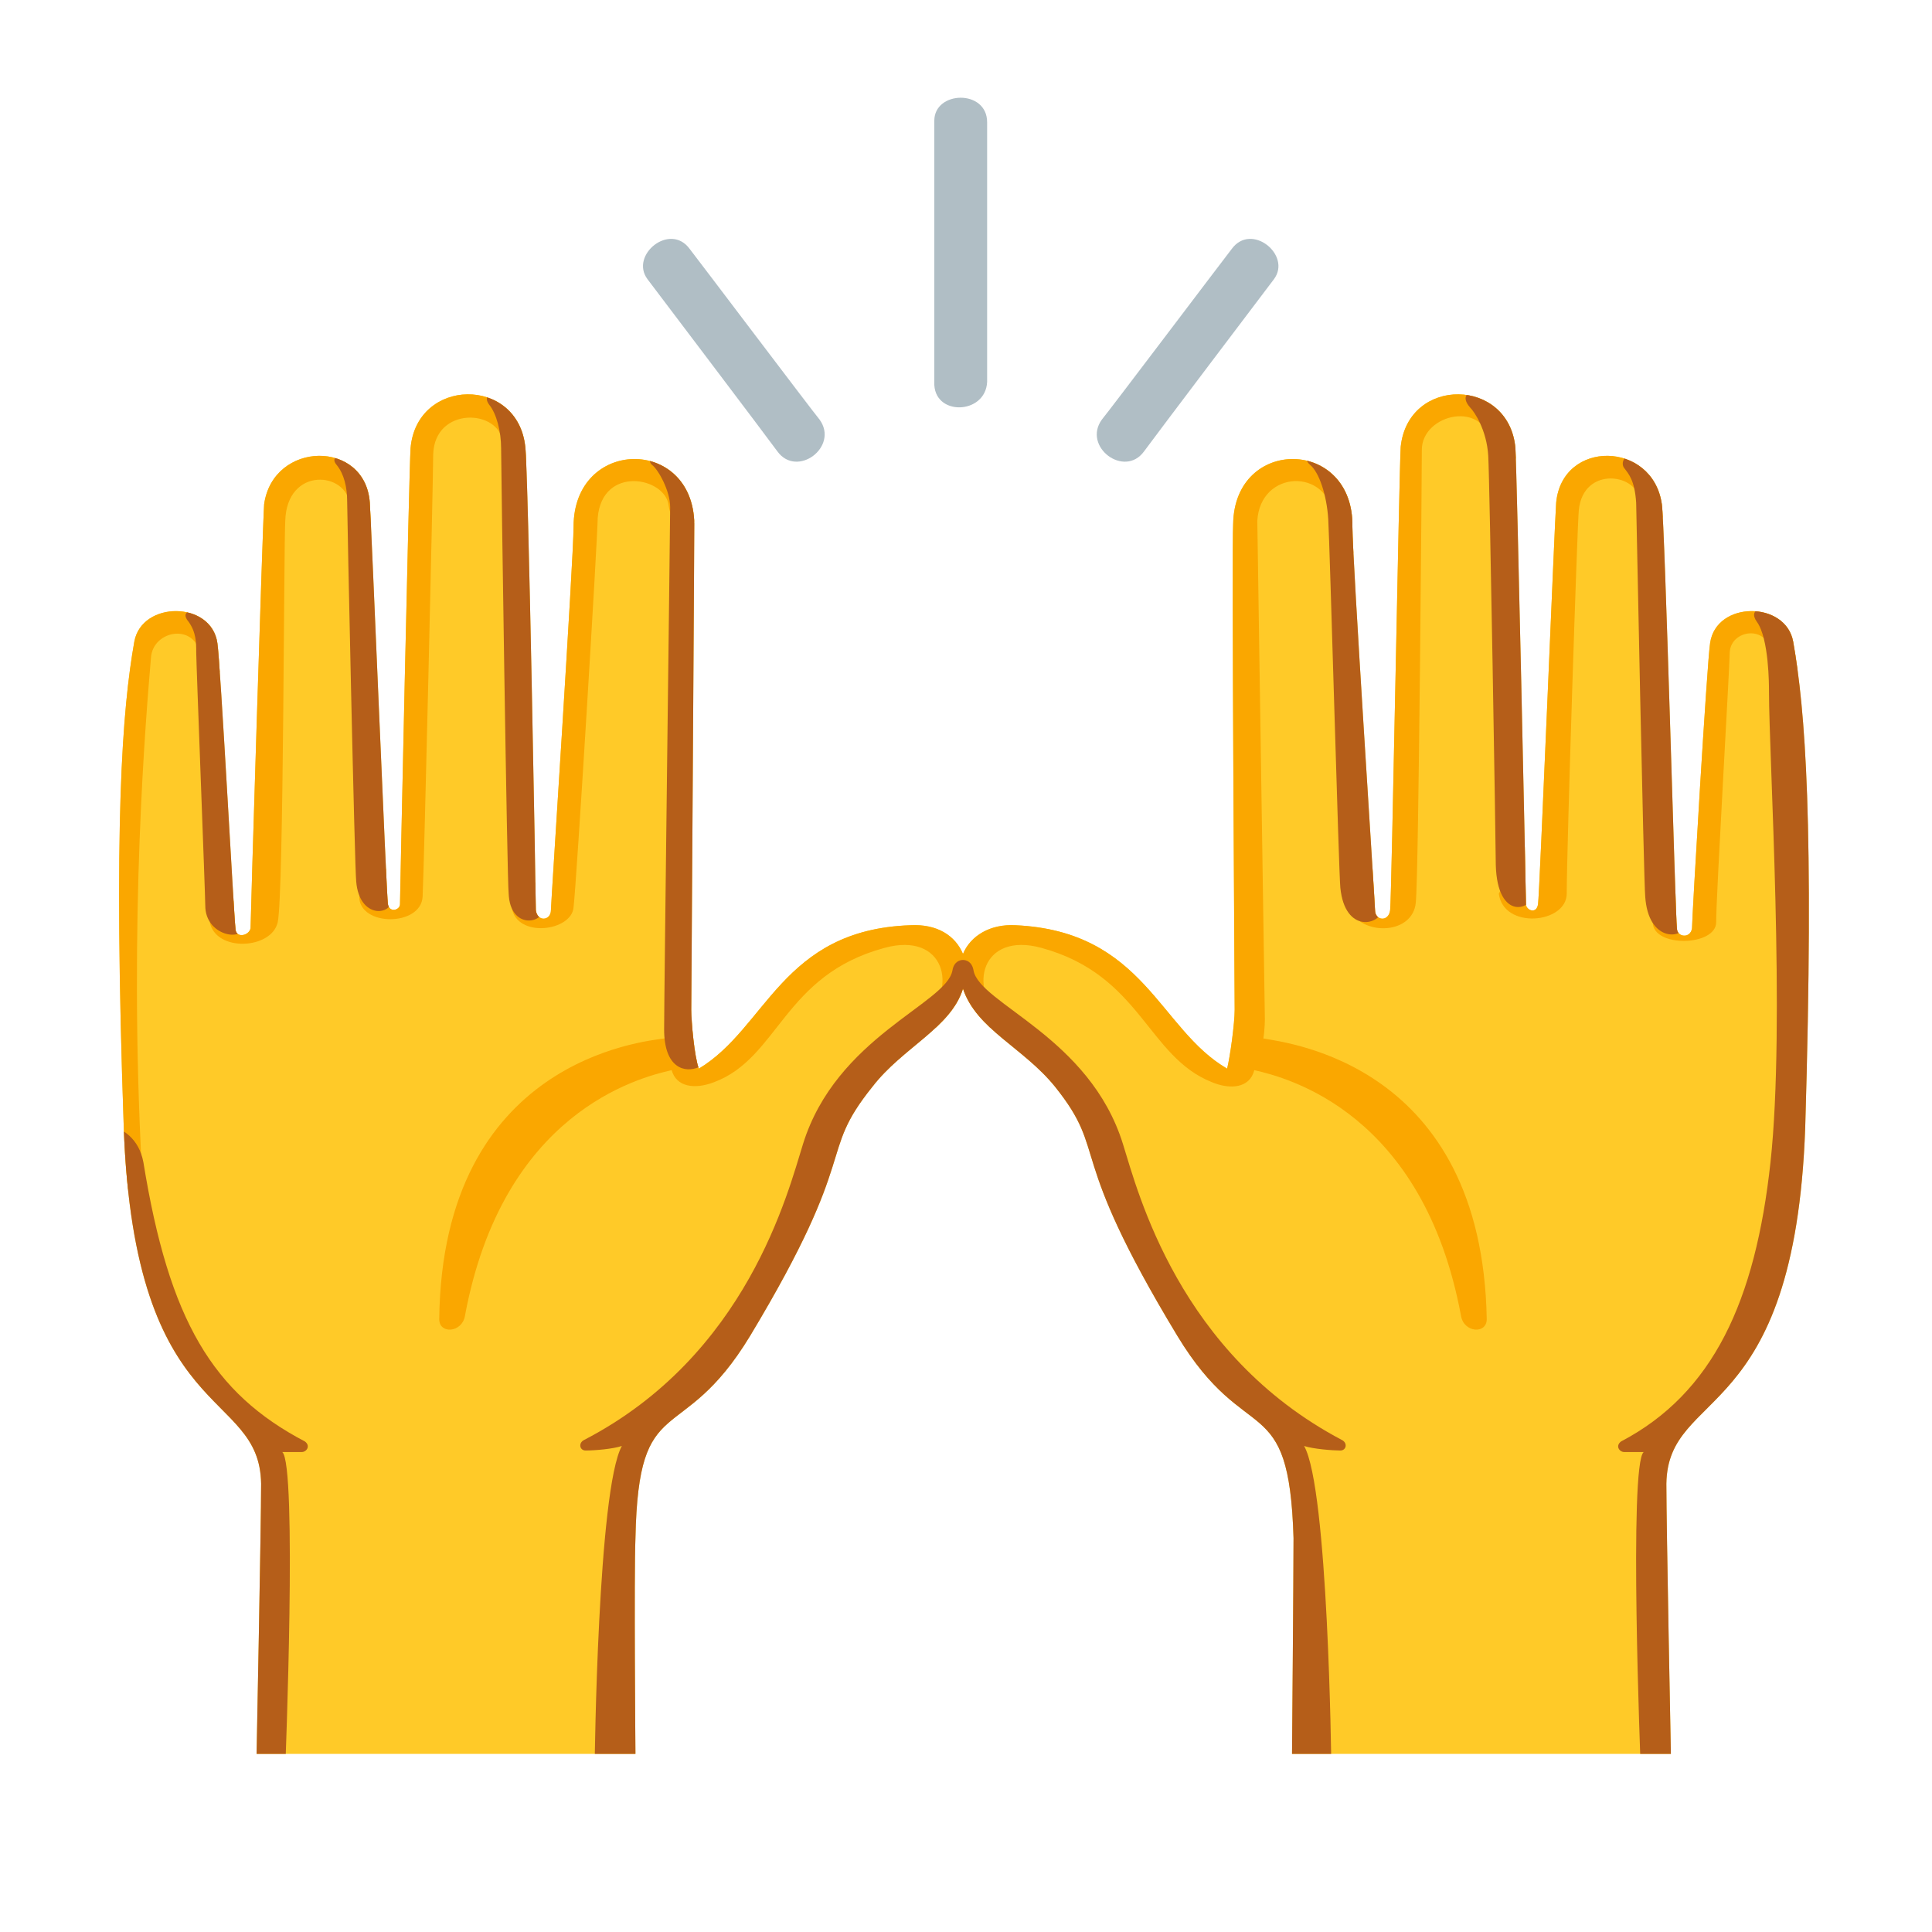
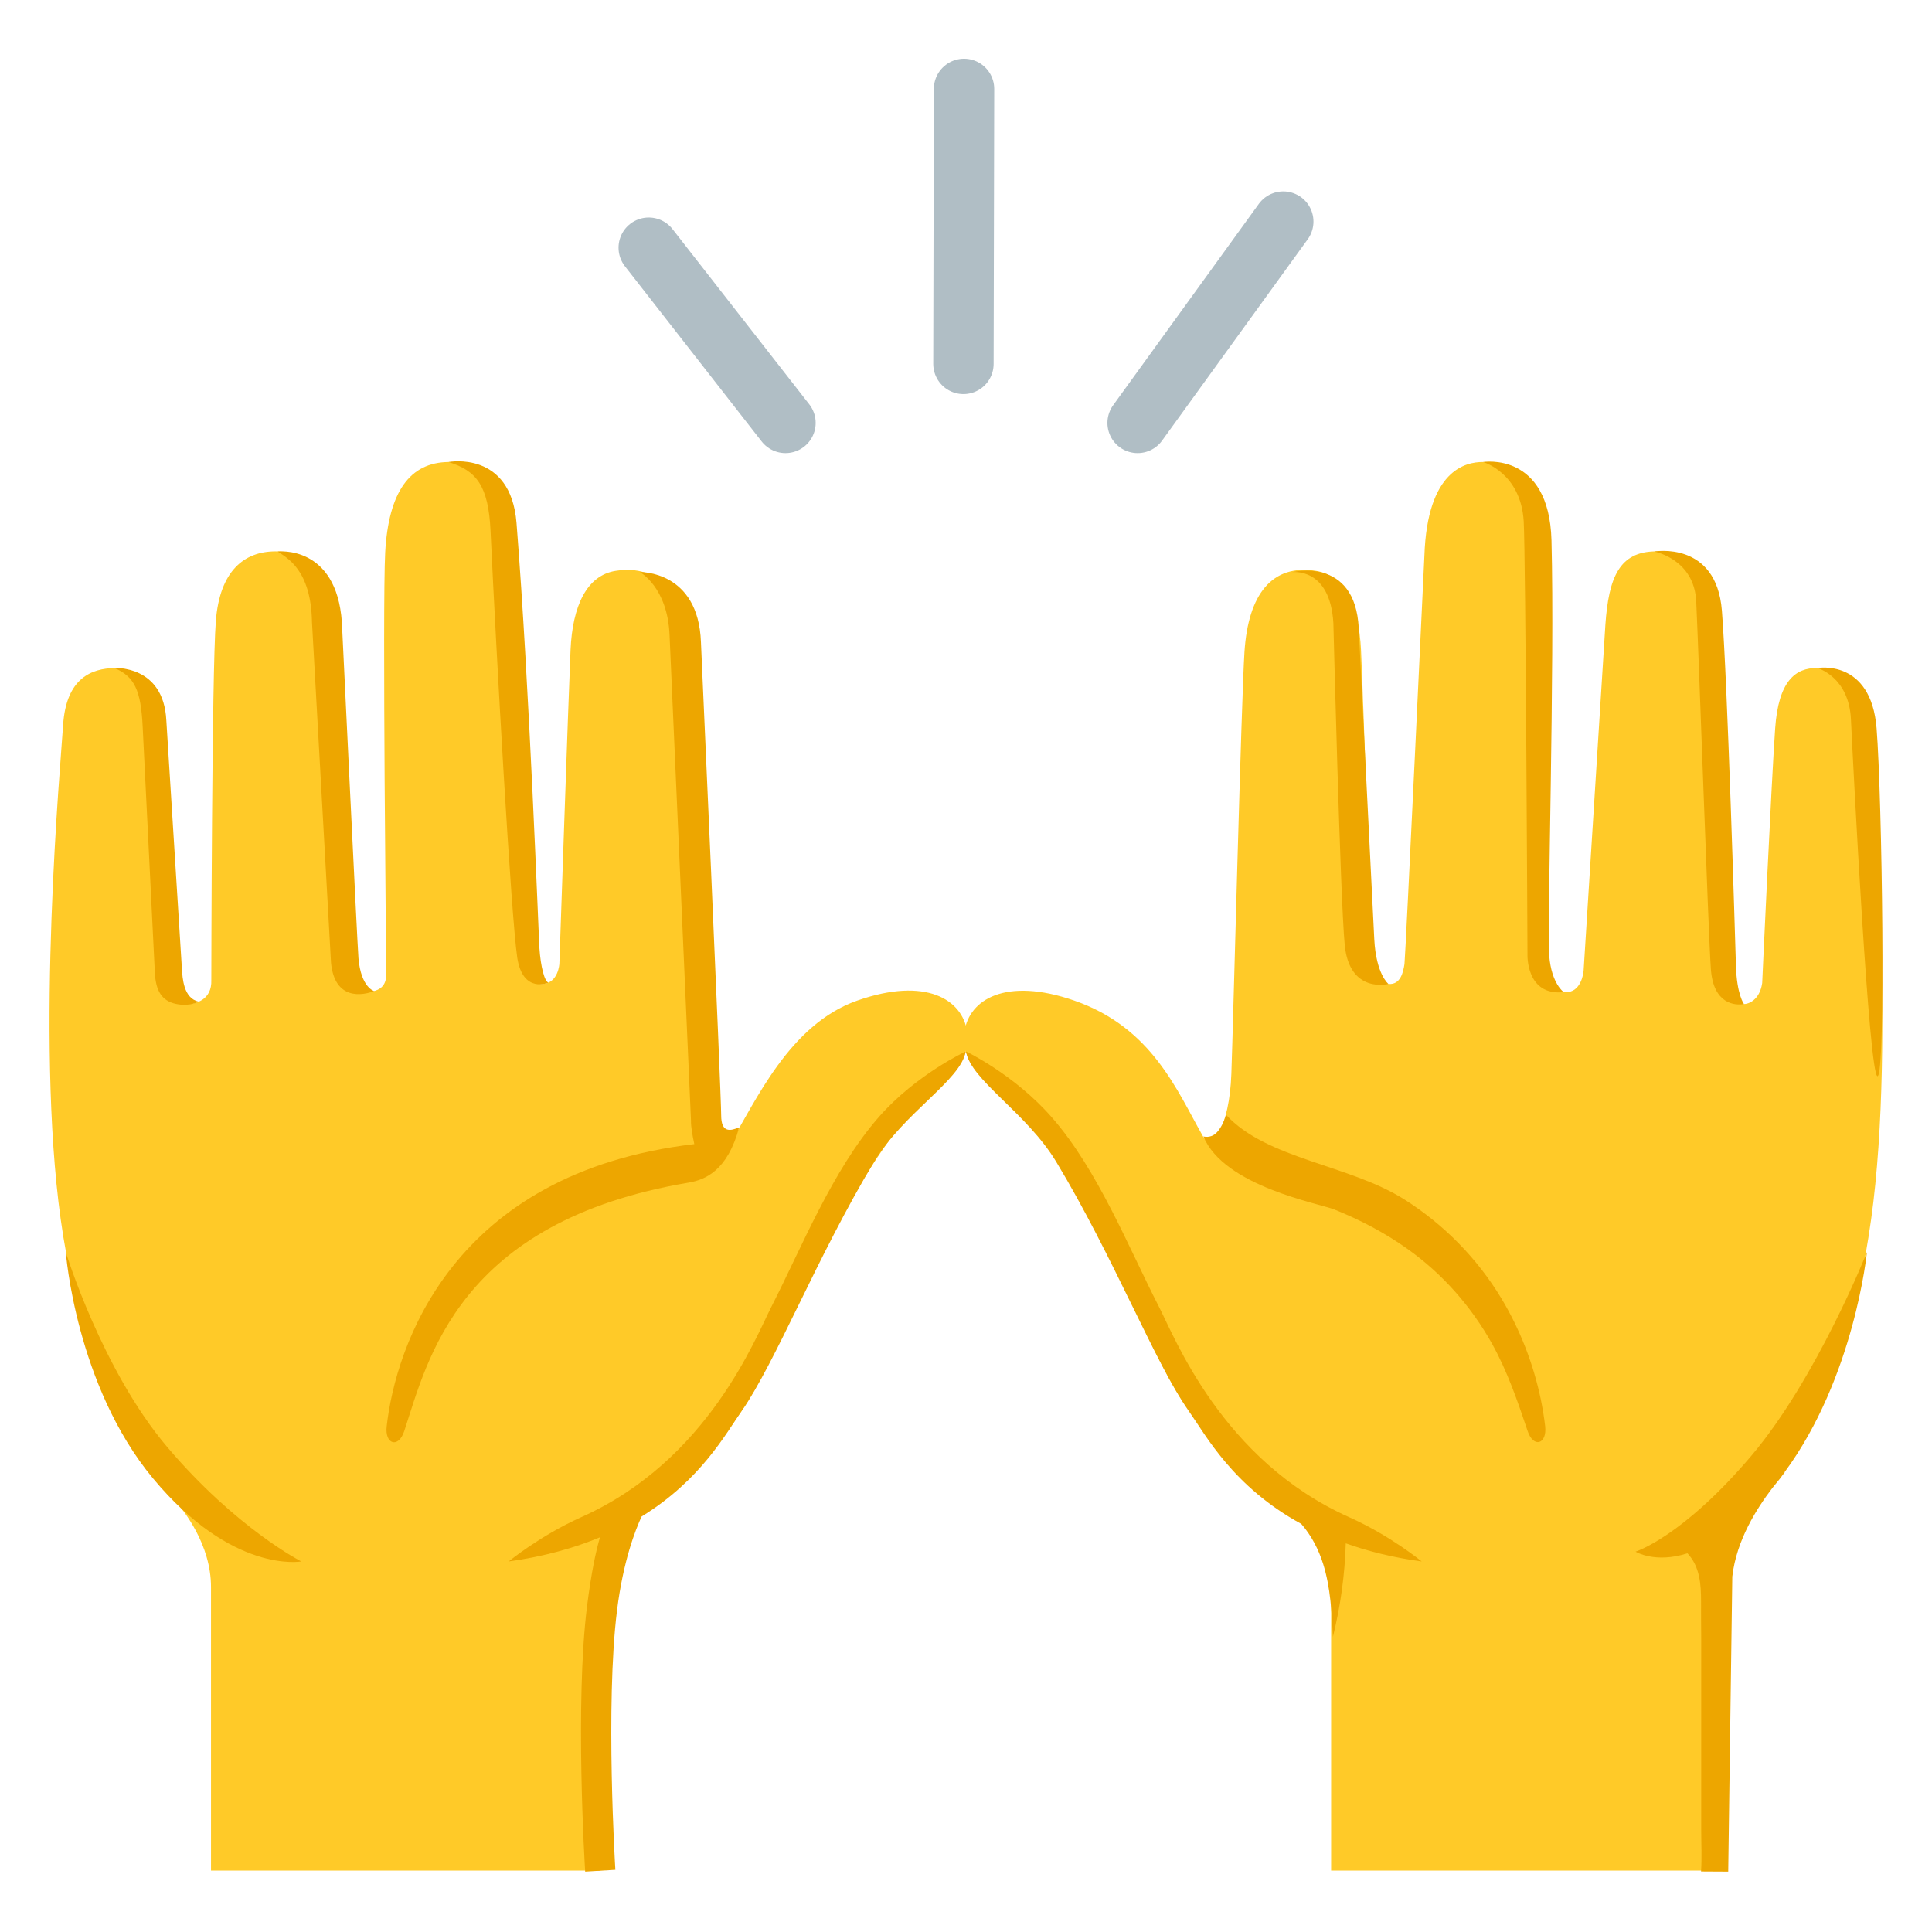
- <svg xmlns="http://www.w3.org/2000/svg" xmlns:xlink="http://www.w3.org/1999/xlink" version="1.1" id="Layer_2_00000169548220667960195140000007462843148822943873_" x="0px" y="0px" viewBox="0 0 128 128" style="enable-background:new 0 0 128 128;" xml:space="preserve">
-   <path style="fill:#FFCA28;" d="M110.4,98.3c0,2.7,0.3,17.9,0.3,17.9c-3.6,0-25.1,0-25.1,0s0.1-11.9,0.1-14.3  c-0.3-10-3.1-5.8-7.7-13.4c-7.5-12.4-4.5-12-8.1-16.5c-2.1-2.6-5.2-3.8-6.1-6.5c-0.8,2.6-4,3.9-6,6.5c-3.7,4.6-0.7,4.2-8.1,16.5  c-4.6,7.6-7.4,3.4-7.6,13.4c-0.1,2.4,0,14.3,0,14.3s-21.5,0-25.1,0c0,0,0.3-15.2,0.3-17.9c-0.1-6.4-8.4-3.8-9.1-23.6  C7.5,54.6,8.1,47,8.9,42.5c0.5-2.7,5.1-2.7,5.5,0.1c0.2,1.2,1.1,18.2,1.2,18.9c0,0.7,0.9,0.5,1,0c0-0.6,0.8-26.8,0.9-28.1  c0.6-4.2,6.7-4.3,7-0.1c0.1,1.3,1.1,26,1.2,26.6s0.8,0.4,0.8,0s0.6-28.6,0.7-30.2c0.4-4.7,7.1-4.8,7.6-0.1  c0.2,1.4,0.7,29.9,0.7,30.7c0.1,0.8,1,0.7,1,0c0-0.4,1.5-23.3,1.5-25.4c0-5.9,7.9-6,8-0.2c0,1.7-0.2,31.4-0.2,32.2s0.2,3.1,0.5,3.9  c4.5-2.7,5.5-9.2,14-9.5c1.8-0.1,3,0.7,3.5,1.9c0.5-1.2,1.8-2,3.5-1.9c8.5,0.4,9.5,6.9,14,9.5c0.2-0.8,0.5-3,0.5-3.9  s-0.2-30.6-0.1-32.2c0.1-5.8,8-5.7,7.9,0.2c0,2.1,1.5,25,1.5,25.4c0,0.7,0.9,0.8,1,0s0.6-29.2,0.7-30.7c0.5-4.7,7.2-4.6,7.6,0.1  c0.1,1.6,0.7,29.8,0.7,30.2s0.7,0.7,0.8,0c0.1-0.6,1.1-25.3,1.2-26.6c0.4-4.2,6.4-4.1,7,0.1c0.2,1.2,0.9,27.5,1,28.1  c0,0.6,0.9,0.7,1,0c0-0.7,1-17.7,1.2-18.9c0.4-2.8,5-2.8,5.5-0.1c0.8,4.5,1.4,12,0.8,32.2C118.9,94.5,110.5,91.9,110.4,98.3z" />
+ <svg xmlns="http://www.w3.org/2000/svg" version="1.1" id="emoji_x5F_u1f44b" x="0px" y="0px" viewBox="0 0 128 128" style="enable-background:new 0 0 128 128;" xml:space="preserve">
+   <line style="fill:none;stroke:#B0BEC5;stroke-width:4;stroke-linecap:round;stroke-linejoin:round;stroke-miterlimit:10;" x1="75.37" y1="28.02" x2="85.02" y2="14.68" />
+   <line style="fill:none;stroke:#B0BEC5;stroke-width:4;stroke-linecap:round;stroke-linejoin:round;stroke-miterlimit:10;" x1="52.04" y1="28.02" x2="42.98" y2="16.41" />
+   <line style="fill:none;stroke:#B0BEC5;stroke-width:4;stroke-linecap:round;stroke-linejoin:round;stroke-miterlimit:10;" x1="63.83" y1="24.11" x2="63.87" y2="5.89" />
  <g>
-     <g>
-       <defs>
-         <path id="SVGID_1_" d="M110.4,98.3c0,2.7,0.3,17.9,0.3,17.9c-3.6,0-25.1,0-25.1,0s0.1-11.9,0.1-14.3c-0.3-10-3.1-5.8-7.7-13.4     c-7.5-12.4-4.5-12-8.1-16.5c-2.1-2.6-5.2-3.8-6.1-6.5c-0.8,2.6-4,3.9-6,6.5c-3.7,4.6-0.7,4.2-8.1,16.5c-4.6,7.6-7.4,3.4-7.6,13.4     c-0.1,2.4,0,14.3,0,14.3s-21.5,0-25.1,0c0,0,0.3-15.2,0.3-17.9c-0.1-6.4-8.4-3.8-9.1-23.6C7.5,54.6,8.1,47,8.9,42.5     c0.5-2.7,5.1-2.7,5.5,0.1c0.2,1.2,1.1,18.2,1.2,18.9c0,0.7,0.9,0.5,1,0c0-0.6,0.8-26.8,0.9-28.1c0.6-4.2,6.7-4.3,7-0.1     c0.1,1.3,1.1,26,1.2,26.6s0.8,0.4,0.8,0s0.6-28.6,0.7-30.2c0.4-4.7,7.1-4.8,7.6-0.1c0.2,1.4,0.7,29.9,0.7,30.7c0.1,0.8,1,0.7,1,0     c0-0.4,1.5-23.3,1.5-25.4c0-5.9,7.9-6,8-0.2c0,1.7-0.2,31.4-0.2,32.2s0.2,3.1,0.5,3.9c4.5-2.7,5.5-9.2,14-9.5     c1.8-0.1,3,0.7,3.5,1.9c0.5-1.2,1.8-2,3.5-1.9c8.5,0.4,9.5,6.9,14,9.5c0.2-0.8,0.5-3,0.5-3.9s-0.2-30.6-0.1-32.2     c0.1-5.8,8-5.7,7.9,0.2c0,2.1,1.5,25,1.5,25.4c0,0.7,0.9,0.8,1,0s0.6-29.2,0.7-30.7c0.5-4.7,7.2-4.6,7.6,0.1     c0.1,1.6,0.7,29.8,0.7,30.2s0.7,0.7,0.8,0c0.1-0.6,1.1-25.3,1.2-26.6c0.4-4.2,6.4-4.1,7,0.1c0.2,1.2,0.9,27.5,1,28.1     c0,0.6,0.9,0.7,1,0c0-0.7,1-17.7,1.2-18.9c0.4-2.8,5-2.8,5.5-0.1c0.8,4.5,1.4,12,0.8,32.2C118.9,94.5,110.5,91.9,110.4,98.3z" />
-       </defs>
-       <clipPath id="SVGID_00000132064898914616785590000005503933378243549573_">
-         <use xlink:href="#SVGID_1_" style="overflow:visible;" />
-       </clipPath>
-       <g style="clip-path:url(#SVGID_00000132064898914616785590000005503933378243549573_);">
-         <path style="fill:#FAA700;" d="M98.5,87.4c0,1-1.5,0.9-1.7-0.2c-2.5-13.5-11.5-15.8-13.7-16.3c-0.3,1.2-1.6,1.3-2.8,0.8     C76,70,75.6,64.6,69,62.8c-4-1.1-4.9,2.7-2.6,4.7l-2.6,1.9l-2.6-1.9c2.3-2,1.4-5.8-2.6-4.7c-6.7,1.8-7,7.3-11.3,8.9     c-1.3,0.5-2.5,0.3-2.8-0.8c-2.2,0.5-11.2,2.8-13.7,16.3c-0.2,1.1-1.7,1.2-1.7,0.2C29.3,70.2,42.7,69,44,68.8s12-11.4,12-11.4     l7.8,0.8l7.8-0.8c0,0,5.6,5.9,9.2,9.2l-1.5-32.7l3.2-5.5l7.2-0.2l1,10.3l-2.4-4.3c-0.3-3.2-4.8-3.1-5,0.3l0.5,33     c0,0,0,0.7-0.1,1.3C85.3,69.1,98.2,70.5,98.5,87.4z" />
-         <path style="fill:#FAA700;" d="M89.5,60.4c0.9,1.6,4.1,1.5,4.3-0.6c0.2-2,0.4-29,0.4-30c0-2.4,4.3-3.4,4.6-0.2c0,0,2.5,1.8,2.4,0     c0-1.8-0.8-5-4.6-4.8c-3.8,0.2-5.1,2.2-5.2,4.4s-0.1,27.7-0.1,27.7L89.5,60.4z" />
-         <path style="fill:#FAA700;" d="M99.3,59.2c0.3,2.4,4.5,2,4.5,0c0-3,0.7-24.5,0.8-25.4c0.3-3,4-2.4,4-0.6c0,1.7,2.6,1.3,2.5,0     s-1.2-4.1-4.4-4c-3.3,0.2-4.6,1.3-4.7,3.2s-0.7,23.2-0.7,23.2L99.3,59.2z" />
-         <path style="fill:#FAA700;" d="M109.5,61.1c0,1.7,4.2,1.6,4.2,0c0-1.8,0.9-17,0.9-17.9c0.1-1.5,2.5-1.8,2.7,0     c0.2,2.1,2.4,1.2,2.4,0.3s0-4.3-3.6-4.2s-4.4,2-4.4,3.4s-0.4,15.9-0.4,15.9L109.5,61.1z" />
-         <path style="fill:#FAA700;" d="M13.3,43.6c-0.2-2.4-3.2-1.9-3.3,0c-0.3,3.6-1.5,17.2-0.6,33.9c0.1,1.3-2.1,2.2-2.3,0.1     c-0.3-3.2-0.4-38.1-0.4-38.1l7.7-1.5l1.3,5.9l-1.8,1L13.3,43.6z" />
-         <path style="fill:#FAA700;" d="M13.9,61.1c0.4,2,4.1,1.8,4.5,0s0.4-25.3,0.5-26.6c0.1-3.6,4.1-3.3,4.3-1c0.2,2.1,2.3,1.4,2.2-0.2     c0-1.6-1.2-4.4-4.2-4.3s-5.5,2.4-5.5,4.6S16,59.2,16,59.2L13.9,61.1z" />
-         <path style="fill:#FAA700;" d="M23.8,59.4c0,2,4.1,2,4.2,0s0.7-27.6,0.7-29.3c0.1-3.2,4.4-3,4.6-0.8s2.6,1.5,2.6,0     c0-1.4-1-4.7-4.9-4.5s-5.1,2.8-5.2,4c-0.1,1.2,0,28.5,0,28.5L23.8,59.4z" />
-         <path style="fill:#FAA700;" d="M33.9,60.1c0.3,2.1,4,1.6,4.1,0c0.2-1.6,1.6-24.6,1.6-25.8c0.3-3.5,4.5-2.7,4.7-0.8     c0.3,2,2.2,1.3,2.3,0c0-1.3-1.4-4.7-4.5-4.5s-5,1.8-5.2,4s-1.1,25.1-1.1,25.1L33.9,60.1z" />
-       </g>
-     </g>
+     <path style="fill:#FFCA28;" d="M123.97,80.77c1.68-12.07-0.01-30.26-0.16-32.72c-0.2-3.16-1.91-3.76-3.4-3.79   c-1.46-0.03-2.58,0.86-2.8,3.99c-0.26,3.72-0.86,16.88-0.86,16.88c-0.17,1.16-0.95,1.4-1.21,1.39c-0.51-0.02-1.6-0.28-1.55-1.59   c0,0-0.03-20.3-0.31-23.79c-0.26-3.32-1.88-4.61-3.95-4.61c-2.44,0-3.15,1.71-3.37,4.87l-1.44,22.88c-0.01,0.25-0.2,1.48-1.19,1.45   c-1.34-0.04-1.36-0.83-1.35-1.35c0,0,0.25-24.29,0.07-27.78c-0.22-4.02-1.63-5.97-4.2-5.99c-1.13-0.01-3.69,0.52-3.88,6.21   c0,0-1.25,26.53-1.32,27.05c-0.08,0.51-0.25,1.39-1.06,1.32c-1.02-0.09-1.08-1.34-1.08-1.34s-0.6-17.91-0.74-20.8   s-1.07-4.93-2.99-5.23c-2.9-0.46-4.48,1.54-4.73,5.36c-0.21,3.22-0.74,24.42-0.87,27.98c-0.13,3.55-1.31,5.13-1.87,4.14   c-1.73-3.03-3.36-7.21-8.54-9.01c-4.56-1.58-6.96-0.05-7.27,2.04c-0.41,2.75,2.72,4.04,4.73,6.65c4.48,5.83,7.71,15.46,10.21,18.51   c4.61,5.62,7.05,6.69,7.96,7.67s1.39,2.86,1.39,4.35c0,2.98,0,18.42,0,18.42h25.8c0,0,0-15.94,0-18.78c0-2.85,1.02-4.18,2.39-5.76   C121.31,93.73,123.07,87.19,123.97,80.77z" />
+     <path style="fill:#FFCA28;" d="M64.07,68.33c-0.31-2.09-2.71-3.64-7.27-2.04c-4.52,1.58-6.74,6.72-8.46,9.52   c-0.59,0.96-1.82-1.1-1.95-4.65c-0.13-3.55-0.66-24.75-0.87-27.98c-0.25-3.82-1.83-5.81-4.73-5.36c-1.92,0.3-2.86,2.33-2.99,5.23   c-0.13,2.9-0.74,20.8-0.74,20.8s-0.06,1.25-1.08,1.34c-0.81,0.07-0.98-0.81-1.06-1.32c-0.08-0.51-1.32-27.05-1.32-27.05   c-0.19-5.69-2.75-6.22-3.88-6.21c-2.56,0.02-3.98,1.97-4.2,5.99c-0.19,3.49,0.07,27.78,0.07,27.78c0.01,0.52-0.01,1.31-1.35,1.35   c-0.99,0.03-1.18-1.2-1.19-1.45L21.62,41.4c-0.22-3.16-0.93-4.87-3.37-4.87c-2.07,0-3.69,1.29-3.95,4.61   C14.03,44.63,14,64.93,14,64.93c0.05,1.31-1.03,1.58-1.55,1.59c-0.26,0.01-1.04-0.23-1.21-1.39c0,0-0.6-13.16-0.86-16.88   c-0.22-3.13-1.34-4.02-2.8-3.99c-1.48,0.03-3.2,0.63-3.4,3.79C4.03,50.51,2.34,68.7,4.02,80.77c0.89,6.41,2.87,12.45,7.57,18.62   c0.58,0.7,2.39,2.92,2.39,5.76c0,2.85,0,18.78,0,18.78h25.8c0,0,0-15.44,0-18.42c0-1.49,0.7-3.11,1.39-4.35   c4.83-2.55,6.79-6.01,7.96-7.67c2.27-3.23,5.74-12.68,10.21-18.51C61.35,72.37,64.48,71.09,64.07,68.33z" />
  </g>
  <g>
-     <g>
-       <defs>
-         <path id="SVGID_00000096045112294132284580000017024087748029761710_" d="M110.4,98.3c0,2.7,0.3,17.9,0.3,17.9     c-3.6,0-25.1,0-25.1,0s0.1-11.9,0.1-14.3c-0.3-10-3.1-5.8-7.7-13.4c-7.5-12.4-4.5-12-8.1-16.5c-2.1-2.6-5.2-3.8-6.1-6.5     c-0.8,2.6-4,3.9-6,6.5c-3.7,4.6-0.7,4.2-8.1,16.5c-4.6,7.6-7.4,3.4-7.6,13.4c-0.1,2.4,0,14.3,0,14.3s-21.5,0-25.1,0     c0,0,0.3-15.2,0.3-17.9c-0.1-6.4-8.4-3.8-9.1-23.6C7.5,54.6,8.1,47,8.9,42.5c0.5-2.7,5.1-2.7,5.5,0.1c0.2,1.2,1.1,18.2,1.2,18.9     c0,0.7,0.9,0.5,1,0c0-0.6,0.8-26.8,0.9-28.1c0.6-4.2,6.7-4.3,7-0.1c0.1,1.3,1.1,26,1.2,26.6s0.8,0.4,0.8,0s0.6-28.6,0.7-30.2     c0.4-4.7,7.1-4.8,7.6-0.1c0.2,1.4,0.7,29.9,0.7,30.7c0.1,0.8,1,0.7,1,0c0-0.4,1.5-23.3,1.5-25.4c0-5.9,7.9-6,8-0.2     c0,1.7-0.2,31.4-0.2,32.2s0.2,3.1,0.5,3.9c4.5-2.7,5.5-9.2,14-9.5c1.8-0.1,3,0.7,3.5,1.9c0.5-1.2,1.8-2,3.5-1.9     c8.5,0.4,9.5,6.9,14,9.5c0.2-0.8,0.5-3,0.5-3.9s-0.2-30.6-0.1-32.2c0.1-5.8,8-5.7,7.9,0.2c0,2.1,1.5,25,1.5,25.4     c0,0.7,0.9,0.8,1,0s0.6-29.2,0.7-30.7c0.5-4.7,7.2-4.6,7.6,0.1c0.1,1.6,0.7,29.8,0.7,30.2s0.7,0.7,0.8,0     c0.1-0.6,1.1-25.3,1.2-26.6c0.4-4.2,6.4-4.1,7,0.1c0.2,1.2,0.9,27.5,1,28.1c0,0.6,0.9,0.7,1,0c0-0.7,1-17.7,1.2-18.9     c0.4-2.8,5-2.8,5.5-0.1c0.8,4.5,1.4,12,0.8,32.2C118.9,94.5,110.5,91.9,110.4,98.3z" />
-       </defs>
-       <clipPath id="SVGID_00000175315129199439344700000004832878553144095884_">
-         <use xlink:href="#SVGID_00000096045112294132284580000017024087748029761710_" style="overflow:visible;" />
-       </clipPath>
-       <g style="clip-path:url(#SVGID_00000175315129199439344700000004832878553144095884_);">
-         <path style="fill:#B55E19;" d="M88.8,96.1c-0.5,0-1.8-0.1-2.4-0.3c1.6,2.8,1.8,21,1.8,21h-3.8L63.8,67.1l-20.6,49.7h-3.8     c0,0,0.2-18.1,1.8-21c-0.6,0.2-1.8,0.3-2.4,0.3c-0.4,0-0.5-0.5-0.1-0.7C49.5,89.8,52.2,79,53.2,75.8c2.2-7.1,9.5-9.3,9.9-11.5     c0.1-0.6,0.5-0.7,0.7-0.7s0.6,0.1,0.7,0.7c0.4,2.2,7.7,4.4,9.9,11.5c1,3.2,3.7,13.9,14.5,19.6C89.3,95.6,89.2,96.1,88.8,96.1z" />
-         <path style="fill:#B55E19;" d="M18.9,117.1c0,0,0.8-20.1-0.2-20.9c0.5,0,1,0,1.3,0s0.6-0.4,0.2-0.7c-6.1-3.2-9-8-10.7-18.5     c-0.3-1.6-1.4-2.2-2.1-2.4c-0.4,0,0.8,14,0.8,14l6.6,28.4L18.9,117.1z" />
-         <path style="fill:#B55E19;" d="M108.7,117.1c0,0-0.8-20.1,0.2-20.9c-0.5,0-1,0-1.3,0s-0.6-0.4-0.2-0.7c6.1-3.2,8.9-9.3,9.9-18.5     s-0.1-26.8-0.1-31.2c0-0.4,0-3.5-0.8-4.6c-1.3-1.8,4.6-1.1,4.9,2.8c0.7,8.3-0.3,42.6-0.3,42.6l-8.3,30.4L108.7,117.1z" />
-         <path style="fill:#B55E19;" d="M108.5,30.3c-0.7-0.5-1.2,0.3-0.9,0.7s0.7,0.8,0.8,2.3c0,0,0.5,25.1,0.6,26.1c0.2,3,2.4,2.8,2.6,2     c0.3-1.2,0.2-30.6,0.2-30.6L108.5,30.3z" />
-         <path style="fill:#B55E19;" d="M97.7,26c-0.3-0.1-1,0.2-0.3,1c0.3,0.3,1.1,1.5,1.2,3.2s0.5,26,0.5,27.1c0.1,3.8,2.5,3,2.5,1.8     V28.9L98.7,26H97.7z" />
-         <path style="fill:#B55E19;" d="M87.4,30.3c-0.4-0.4-1.2,0-0.6,0.5s1.1,2,1.2,3.6s0.7,23.5,0.8,24.4c0.3,3.1,2.7,2.5,2.8,1.4     c0.1-1.1-0.8-26.7-0.8-26.7l-2.3-3.8L87.4,30.3z" />
-         <path style="fill:#B55E19;" d="M46.3,70.7c-0.9,0.4-2.3,0.1-2.3-2.5c0-2.2,0.4-33.6,0.4-34.6c0-1.1-0.8-2.5-1.2-2.8     s0.1-1.1,0.8-0.6s3.2,2.9,3.2,2.9v35.8L46.3,70.7z" />
-         <path style="fill:#B55E19;" d="M33.3,26.3c-0.5-0.4-1.4-0.2-0.9,0.5c0.5,0.6,0.8,1.8,0.8,2.9s0.4,28.8,0.5,29.5     c0.1,2.4,2.3,2,2.3,1c0-2,0.5-31.4,0.5-31.4L33.3,26.3z" />
-         <path style="fill:#B55E19;" d="M23,30.3c-0.3-0.2-1.2-0.1-0.7,0.5s0.7,1.5,0.7,2.4s0.5,24.5,0.6,25.2c0.2,2.5,2.4,2.3,2.4,1.1     c0-1.1-0.6-28.3-0.6-28.3L23,30.3z" />
-         <path style="fill:#B55E19;" d="M13.4,40.7c-0.7-0.4-1.5-0.2-0.9,0.5c0.5,0.7,0.5,1.4,0.5,2c0,0.7,0.6,16.1,0.6,16.8     c0,2,2.5,2.4,2.5,1.4c0-1.5-0.8-20.7-0.8-20.7H13.4z" />
-       </g>
-     </g>
-   </g>
-   <g>
-     <path style="fill:#B0BEC5;" d="M61.9,8c0-2,3.5-2.1,3.5,0.1c0,1.1,0,16.5,0,17.2c-0.1,2.2-3.6,2.3-3.5,0C61.9,24.4,61.9,8,61.9,8z" />
-     <path style="fill:#B0BEC5;" d="M42.9,18.5c-1.2-1.6,1.5-3.8,2.8-2c0.7,0.9,8.1,10.7,8.6,11.3c1.3,1.8-1.5,3.9-2.8,2.1   C51,29.2,42.9,18.5,42.9,18.5z" />
-     <path style="fill:#B0BEC5;" d="M84.4,18.5c1.2-1.6-1.5-3.8-2.8-2c-0.7,0.9-8.1,10.7-8.6,11.3c-1.3,1.8,1.5,3.9,2.8,2.1   C76.3,29.2,84.4,18.5,84.4,18.5z" />
+     <path style="fill:#EDA600;" d="M93.05,79.47c2.62,1.66,4.83,3.91,6.43,6.57c1.23,2.05,2.11,4.32,2.6,6.66   c0.12,0.59,0.22,1.18,0.29,1.78c0.14,1.21-0.78,1.48-1.16,0.33c-0.66-1.97-1.33-3.92-2.34-5.75c-1.39-2.5-3.3-4.67-5.64-6.33   c-1.49-1.06-3.13-1.92-4.83-2.6c-1-0.4-7.31-1.53-8.67-4.84c0,0,0.44,0.14,0.82-0.2c0.47-0.43,0.68-1.23,0.68-1.23   C83.94,76.81,89.39,77.15,93.05,79.47z" />
+     <path style="fill:#EDA600;" d="M115.01,63.94c-0.06-1.94-0.56-18.84-0.93-23.49c-0.37-4.65-4.49-3.91-4.49-3.91   s2.66,0.48,2.79,3.31c0.17,3.53,0.8,22.03,0.97,24.35c0.16,2.33,1.6,2.43,2.2,2.32C115.54,66.53,115.06,65.88,115.01,63.94z" />
+     <path style="fill:#EDA600;" d="M124.33,48.26c-0.37-4.65-3.92-4-3.92-4s2.09,0.57,2.22,3.4c0.17,3.53,1.2,23.64,1.76,23.64   C124.95,71.3,124.7,52.92,124.33,48.26z" />
+     <path style="fill:#EDA600;" d="M91.05,62.23c-0.12-2.34-1.03-20.6-1.03-20.6c-0.23-4.8-4.43-3.72-4.43-3.72s2.53-0.38,2.75,3.38   c0,0,0.45,18.15,0.75,21.3c0.31,3.28,2.9,2.6,2.9,2.6S91.17,64.56,91.05,62.23z" />
+     <path style="fill:#EDA600;" d="M102.64,63.32c-0.15-1.87,0.37-19.19,0.15-27.52c-0.16-5.91-4.53-5.19-4.53-5.19s2.5,0.71,2.69,3.93   c0.13,2.26,0.25,28.7,0.25,28.7s-0.11,2.76,2.4,2.49C103.6,65.73,102.79,65.18,102.64,63.32z" />
+     <path style="fill:#EDA600;" d="M123.69,82.96c0,0-3.33,8.38-7.66,13.49c-4.57,5.39-7.67,6.35-7.67,6.35s1.28,0.8,3.44,0.11   c0.82,0.88,0.9,2.04,0.9,3.19c0,0.81,0,1.62,0.01,2.42c0,2.19,0,4.37,0,6.56c0,2.05,0,4.1,0,6.14c0,0.92,0.05,1.85-0.01,2.77   l1.8,0.01l0.27-19.55c0.28-2.44,1.64-4.53,2.64-5.85c0.17-0.21,0.34-0.42,0.52-0.64c0.06-0.07,0.11-0.15,0.16-0.22   c0.05-0.06,0.11-0.14,0.15-0.19c0.02-0.02,0.01-0.02-0.01-0.01C122.87,91.25,123.69,82.96,123.69,82.96z" />
+     <path style="fill:#EDA600;" d="M94.19,103.45c0,0-2.07-1.71-4.8-2.93c-8.43-3.77-11.56-11.92-12.63-13.99   c-1.95-3.79-4.02-9.03-7.09-12.52C67.18,71.17,64,69.66,64,69.66c0.3,1.89,4.02,4.07,5.97,7.3c3.8,6.29,6.53,13.31,8.8,16.54   c1.11,1.57,2.91,4.99,7.44,7.46c0.67,0.76,1.16,1.71,1.46,2.68c0.48,1.55,0.56,3.18,0.64,4.8c0.5-2.02,0.79-4.1,0.85-6.19   c0,0,0,0,0,0C90.62,102.77,92.28,103.19,94.19,103.45z" />
+     <path style="fill:#EDA600;" d="M11.65,66.51c-0.91-0.2-1.33-0.84-1.39-2.06L9.45,48.1c-0.12-2.35-0.53-3.28-1.87-3.84   c0,0,3.26-0.22,3.44,3.47c0,0,0.99,15.81,1.03,16.43c0.04,0.62,0.1,1.99,1.12,2.2C13.17,66.36,12.59,66.71,11.65,66.51z" />
+     <path style="fill:#EDA600;" d="M21.93,63.78l-1.26-22.56c-0.06-3.51-1.69-4.27-2.27-4.68c0,0,3.89-0.47,4.25,4.68   c0,0,1.02,21.31,1.1,22.27c0.17,1.95,1.04,2.17,1.04,2.17C24.02,65.96,22.17,66.29,21.93,63.78z" />
+     <path style="fill:#EDA600;" d="M47.78,73.89c0-1.42-1.34-31.34-1.34-31.34c-0.17-4.77-4.05-4.65-4.05-4.65s1.84,0.99,1.97,4.18   l1.42,32.16c-0.01,0.41,0.1,1,0.22,1.56c-16.09,1.89-19.79,13.47-20.38,18.69c-0.14,1.21,0.78,1.48,1.16,0.33   c1.55-4.69,3.55-13.89,18.85-16.47c1.1-0.19,2.57-0.79,3.34-3.66C48.4,74.93,47.78,75.08,47.78,73.89z" />
+     <path style="fill:#EDA600;" d="M34.27,63.45c-0.41-2.73-1.38-19.95-1.77-28.27c-0.14-3.01-0.93-3.99-2.78-4.57   c0,0,4.11-0.79,4.5,4.03c0.86,10.84,1.46,27.33,1.52,28.2c0.08,1.2,0.34,2.2,0.6,2.26C36.35,65.1,34.64,65.86,34.27,63.45z" />
+     <path style="fill:#EDA600;" d="M10.14,97.95c-5.12-6.16-5.78-14.99-5.78-14.99s2.39,7.81,6.72,12.91c4.57,5.39,8.88,7.58,8.88,7.58   S15.41,104.29,10.14,97.95z" />
+     <path style="fill:#EDA600;" d="M58.22,74.01c-3.07,3.5-5.15,8.73-7.09,12.52c-1.07,2.08-4.2,10.23-12.63,13.99   c-2.72,1.22-4.8,2.93-4.8,2.93c2.37-0.33,4.36-0.9,6.05-1.6c-0.26,0.88-0.57,2.29-0.86,4.59c-0.8,6.41-0.15,17.11-0.12,17.56   l2-0.12c-0.01-0.11-0.67-10.96,0.11-17.19c0.41-3.29,1.22-5.34,1.63-6.22c3.92-2.41,5.58-5.49,6.61-6.97   c2.27-3.23,5.01-10.25,8.8-16.54c1.95-3.23,5.76-5.41,6.06-7.3C63.99,69.66,60.71,71.17,58.22,74.01z" />
  </g>
</svg>
